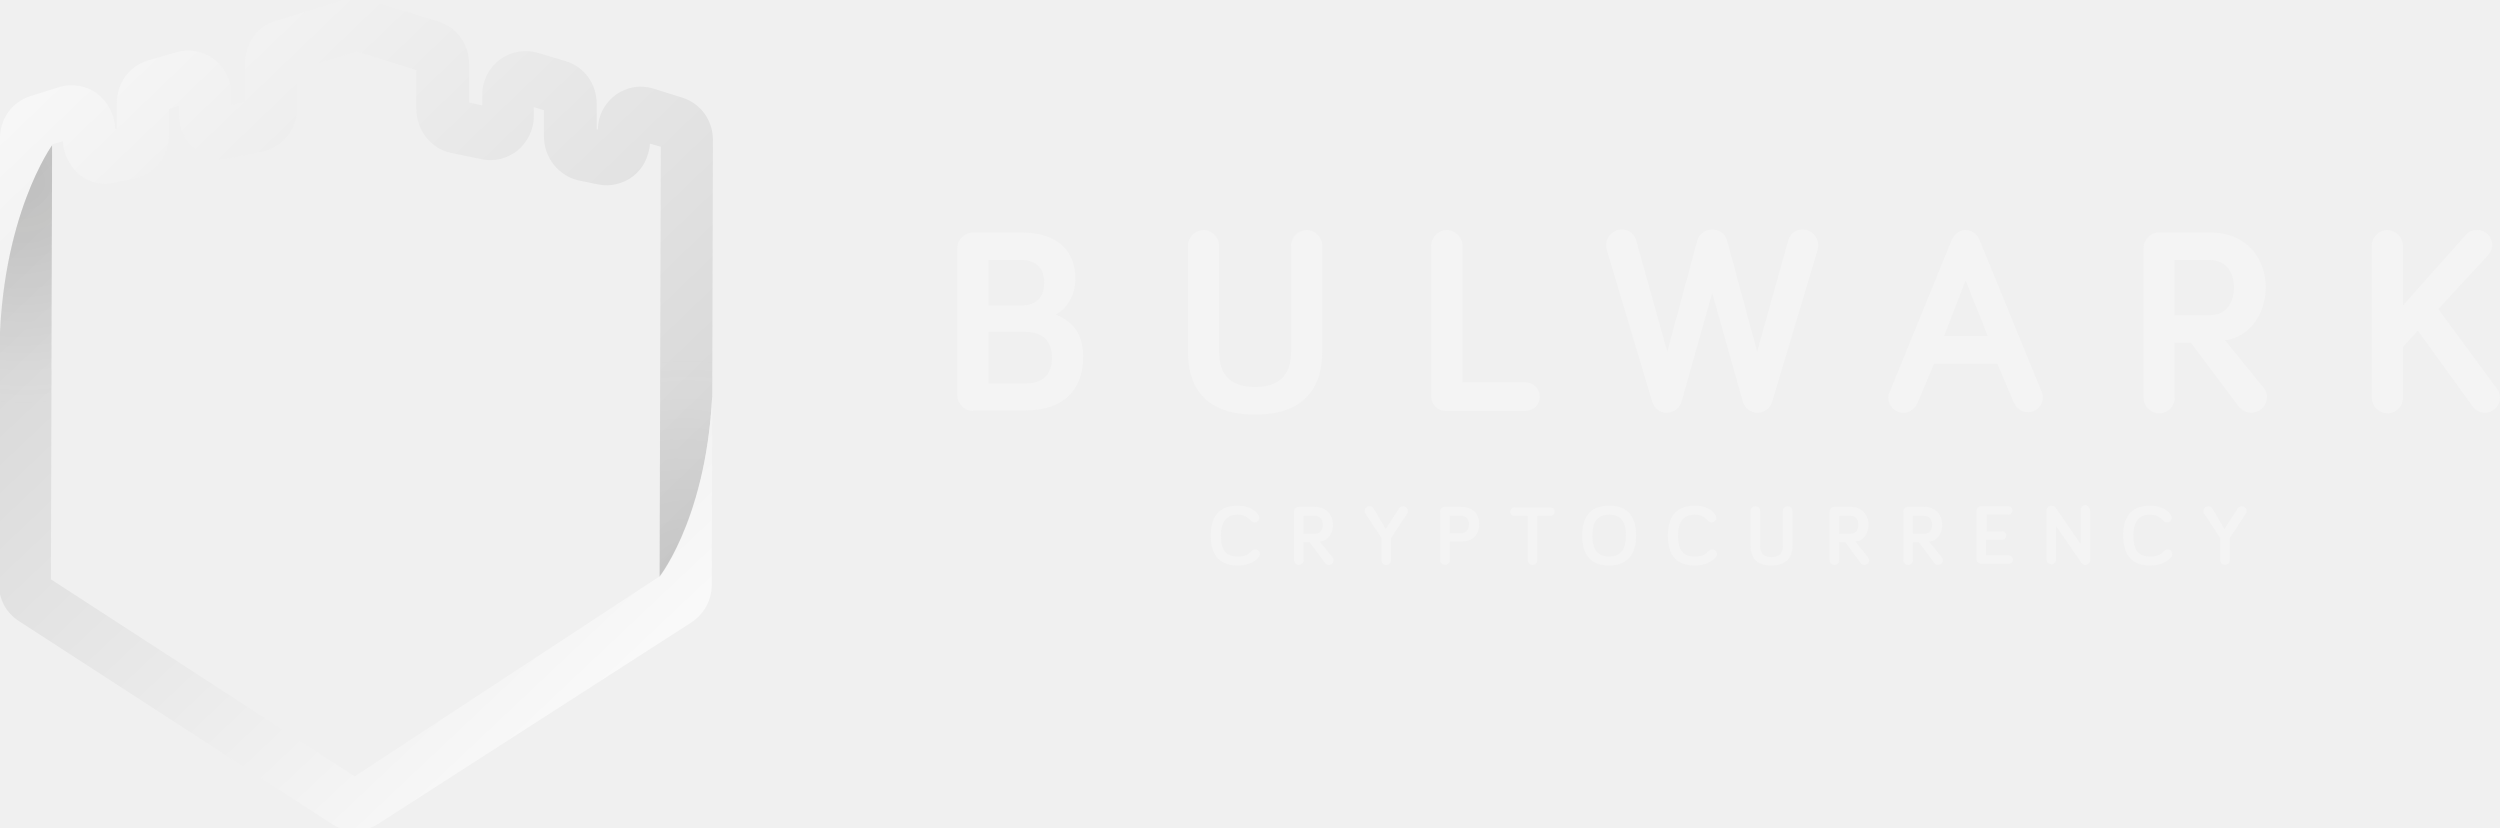
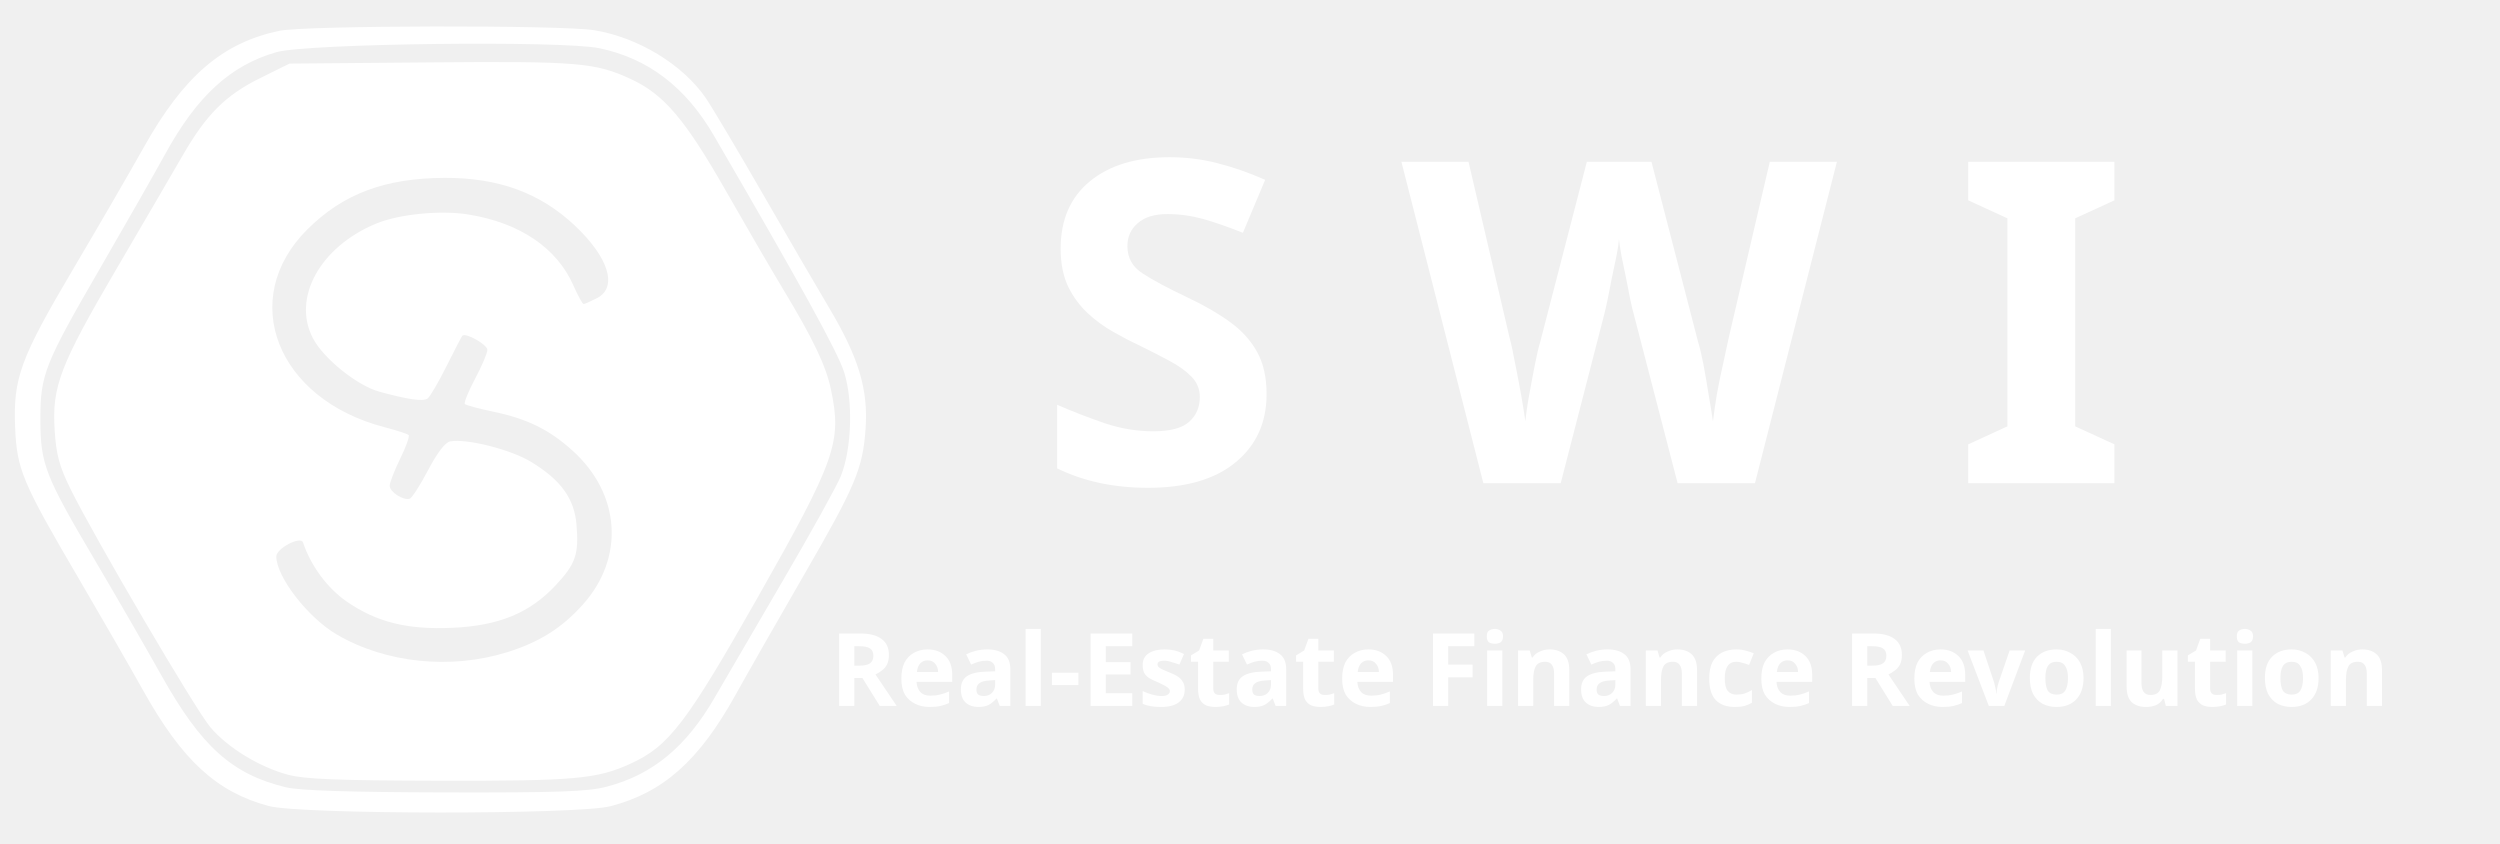
- <svg xmlns="http://www.w3.org/2000/svg" xmlns:xlink="http://www.w3.org/1999/xlink" viewBox="0 0 417.3 138.2" enable-background="new 0 0 417.3 138.2">
-   <style type="text/css">.st0{fill:#F4F4F4;} .st1{clip-path:url(#SVGID_2_);} .st2{fill:url(#SVGID_3_);} .st3{fill:url(#SVGID_4_);} .st4{filter:url(#Adobe_OpacityMaskFilter);} .st5{fill:url(#SVGID_6_);} .st6{opacity:0.19;mask:url(#SVGID_5_);fill:url(#SVGID_7_);} .st7{filter:url(#Adobe_OpacityMaskFilter_1_);} .st8{fill:url(#SVGID_9_);} .st9{opacity:0.19;mask:url(#SVGID_8_);fill:url(#SVGID_10_);}</style>
-   <g id="Layer_1_1_">
-     <path class="st0" d="M162.4 68.6c-1.4 0-2.6-1.2-2.6-2.6v-24.6c0-1.4 1.2-2.6 2.6-2.6h8c6.7 0 9.1 3.6 9.1 7.7 0 2.9-1.5 5.1-3.3 6 3.3 1.3 4.6 3.7 4.6 7.1 0 5.4-3.2 8.9-9.6 8.9h-8.8zm2.6-17.6h5.4c2.8 0 3.9-1.6 3.9-3.8 0-2.3-1.2-3.8-3.9-3.8h-5.4v7.6zm0 13h6.2c3.1 0 4.4-1.7 4.4-4.3 0-2.7-1.5-4.3-4.4-4.3h-6.2v8.6zm33.3-5.2v-17.8c0-1.4 1.2-2.6 2.6-2.6 1.4 0 2.6 1.2 2.6 2.6v17.8c0 2.7 1 5.8 6 5.8s6-3.1 6-5.8v-17.8c0-1.4 1.2-2.6 2.6-2.6 1.4 0 2.6 1.2 2.6 2.6v17.8c0 5-2.2 10.4-11.2 10.4s-11.2-5.3-11.2-10.4zm56.2 5c1.5 0 2.5 1.1 2.5 2.4 0 1.4-1 2.4-2.5 2.4h-13.1c-1.5 0-2.5-1.1-2.5-2.5v-25.1c0-1.4 1.2-2.6 2.6-2.6 1.4 0 2.6 1.2 2.6 2.6v22.8h10.4zm31.3-14.9l-5.1 18.1c-.3 1.1-1.3 1.9-2.5 1.9s-2.1-.8-2.4-1.8l-7.6-25.4c-.1-.3-.1-.5-.1-.8 0-1.4 1.2-2.6 2.6-2.6s2.2 1 2.4 1.8l5.2 18.6 5-18.5c.3-1.2 1.4-1.9 2.5-1.9s2.2.7 2.5 1.9l5 18.5 5.2-18.6c.2-.8 1-1.8 2.4-1.8s2.6 1.2 2.6 2.6c0 .3 0 .5-.1.8l-7.6 25.4c-.3 1-1.3 1.8-2.4 1.8-1.2 0-2.2-.8-2.5-1.9l-5.1-18.1zm37 11.9l-2.7 6.4c-.4.9-1.2 1.7-2.4 1.7-1.4 0-2.5-1.2-2.5-2.5 0-.3 0-.6.2-.9l10.4-25.5c.3-.6 1-1.6 2.3-1.6s2.1 1 2.3 1.6l10.4 25.4c.1.3.2.7.2.9 0 1.4-1.2 2.5-2.5 2.5-1.2 0-2-.8-2.4-1.7l-2.7-6.4h-10.6zm5.3-14l-3.6 9.3h7.3l-3.7-9.3zm34.9 10.4v9.2c0 1.4-1.1 2.6-2.6 2.6-1.4 0-2.6-1.2-2.6-2.6v-25c0-1.4 1.2-2.6 2.6-2.6h8.5c6 0 9.3 4.2 9.3 9.2 0 4.2-2.6 8.3-6.8 8.8l6.5 8c.4.5.5 1.1.5 1.5 0 1.4-1.2 2.6-2.6 2.6-.8 0-1.5-.4-2-.9l-8.1-10.8h-2.7zm0-13.8v9.2h6c2.7 0 3.9-2.3 3.9-4.6 0-2.4-1.2-4.6-4.1-4.6h-5.8zm38 7.7l10.6-11.9c.5-.6 1.2-.8 1.9-.8 1.4 0 2.5 1.1 2.5 2.5 0 .7-.3 1.2-.7 1.7l-8.3 9 9.8 13.3c.3.4.5.9.5 1.5 0 1.4-1.2 2.5-2.5 2.5-1.1 0-1.7-.6-2.1-1.1l-9.1-12.6-2.5 2.7v8.5c0 1.4-1.1 2.6-2.6 2.6-1.4 0-2.6-1.2-2.6-2.6v-25.4c0-1.4 1.2-2.6 2.6-2.6 1.4 0 2.6 1.2 2.6 2.6v10.1zm-238.6 17.5c-1.4 0-2.6-1.2-2.6-2.6v-24.6c0-1.4 1.2-2.6 2.6-2.6h8c6.7 0 9.1 3.6 9.1 7.7 0 2.9-1.5 5.1-3.3 6 3.3 1.3 4.6 3.7 4.6 7.1 0 5.4-3.2 8.9-9.6 8.9h-8.8zm2.6-17.6h5.4c2.8 0 3.9-1.6 3.9-3.8 0-2.3-1.2-3.8-3.9-3.8h-5.4v7.6zm0 13h6.2c3.1 0 4.4-1.7 4.4-4.3 0-2.7-1.5-4.3-4.4-4.3h-6.2v8.6zm33.3-5.2v-17.8c0-1.4 1.2-2.6 2.6-2.6 1.4 0 2.6 1.2 2.6 2.6v17.8c0 2.7 1 5.8 6 5.8s6-3.1 6-5.8v-17.8c0-1.4 1.2-2.6 2.6-2.6 1.4 0 2.6 1.2 2.6 2.6v17.8c0 5-2.2 10.4-11.2 10.4s-11.2-5.3-11.2-10.4zm56.2 5c1.5 0 2.5 1.1 2.5 2.4 0 1.4-1 2.4-2.5 2.4h-13.1c-1.5 0-2.5-1.1-2.5-2.5v-25.1c0-1.4 1.2-2.6 2.6-2.6 1.4 0 2.6 1.2 2.6 2.6v22.8h10.4zm31.3-14.9l-5.1 18.1c-.3 1.1-1.3 1.9-2.5 1.9s-2.1-.8-2.4-1.8l-7.6-25.4c-.1-.3-.1-.5-.1-.8 0-1.4 1.2-2.6 2.6-2.6 1.4 0 2.2 1 2.4 1.8l5.2 18.6 5-18.5c.3-1.2 1.4-1.9 2.5-1.9s2.2.7 2.5 1.9l5 18.5 5.2-18.6c.2-.8 1-1.8 2.4-1.8s2.6 1.2 2.6 2.6c0 .3 0 .5-.1.8l-7.6 25.4c-.3 1-1.3 1.8-2.4 1.8-1.2 0-2.2-.8-2.5-1.9l-5.1-18.1zm37 11.9l-2.7 6.4c-.4.9-1.2 1.7-2.4 1.7-1.4 0-2.5-1.2-2.5-2.5 0-.3 0-.6.2-.9l10.4-25.5c.3-.6 1-1.6 2.3-1.6s2.1 1 2.3 1.6l10.4 25.4c.1.3.2.7.2.9 0 1.4-1.1 2.5-2.5 2.5-1.2 0-2-.8-2.4-1.7l-2.7-6.4h-10.6zm5.3-14l-3.6 9.3h7.3l-3.7-9.3zm34.9 10.4v9.2c0 1.4-1.2 2.6-2.6 2.6-1.4 0-2.6-1.2-2.6-2.6v-25c0-1.4 1.2-2.6 2.6-2.6h8.5c6 0 9.3 4.2 9.3 9.2 0 4.2-2.6 8.3-6.8 8.8l6.5 8c.4.5.5 1.1.5 1.5 0 1.4-1.2 2.6-2.6 2.6-.8 0-1.5-.4-2-.9l-8.1-10.8h-2.7zm0-13.8v9.2h6c2.7 0 3.9-2.3 3.9-4.6 0-2.4-1.2-4.6-4.1-4.6h-5.8zm38 7.7l10.6-11.9c.5-.6 1.2-.8 1.9-.8 1.4 0 2.5 1.1 2.5 2.5 0 .7-.3 1.2-.7 1.7l-8.3 9 9.8 13.3c.3.4.5.9.5 1.5 0 1.4-1.2 2.5-2.5 2.5-1.1 0-1.7-.6-2.1-1.1l-9.1-12.6-2.5 2.7v8.5c0 1.4-1.2 2.6-2.6 2.6-1.4 0-2.6-1.2-2.6-2.6v-25.4c0-1.4 1.2-2.6 2.6-2.6 1.4 0 2.6 1.2 2.6 2.6v10.1zm-198.9 38.3c0-3.4 1.6-5 4.5-5 1.7 0 2.9.7 3.4 1.5.1.2.2.3.2.5 0 .4-.3.8-.8.8-.2 0-.4-.1-.6-.3-.6-.6-1.2-1-2.2-1-1.9 0-2.8 1.2-2.8 3.5 0 2.5.9 3.5 2.8 3.5 1.1 0 1.6-.2 2.3-.9.2-.2.4-.3.6-.3.4 0 .8.3.8.8 0 .2-.1.3-.1.4-.7.9-2 1.5-3.6 1.5-2.8 0-4.5-1.5-4.5-5zm15.5 1.1v3c0 .5-.4.8-.8.8s-.8-.4-.8-.8v-8.1c0-.5.4-.8.8-.8h2.7c1.9 0 3 1.4 3 3 0 1.4-.8 2.7-2.2 2.8l2.1 2.6c.1.2.2.3.2.5 0 .5-.4.8-.8.8-.2 0-.5-.1-.6-.3l-2.6-3.5h-1zm0-4.4v3h1.9c.9 0 1.3-.7 1.3-1.5s-.4-1.5-1.3-1.5h-1.9zm13.7 2.2l2.2-3.4c.1-.2.4-.4.7-.4.5 0 .8.4.8.8 0 .2 0 .3-.1.4l-2.7 4.1v3.7c0 .5-.4.8-.8.8-.5 0-.8-.4-.8-.8v-3.7l-2.7-4.1c-.1-.1-.1-.3-.1-.4 0-.5.4-.8.8-.8.3 0 .5.1.7.4l2 3.4zm10.7 2.2v3c0 .5-.4.8-.8.8-.5 0-.8-.4-.8-.8v-8.1c0-.5.4-.8.8-.8h2.7c1.7 0 3 .9 3 2.9s-1.3 2.9-3 2.9h-1.9zm0-4.4v2.9h1.8c.9 0 1.4-.5 1.4-1.5 0-.9-.5-1.4-1.4-1.4h-1.8zm14.6 0v7.4c0 .5-.4.8-.8.8s-.8-.4-.8-.8v-7.4h-2.2c-.4 0-.7-.3-.7-.7 0-.4.3-.7.7-.7h6c.4 0 .7.3.7.7 0 .4-.3.7-.7.7h-2.2zm7.5 3.3c0-3.4 1.6-5 4.5-5s4.5 1.6 4.5 5c0 3.3-1.6 5-4.5 5s-4.5-1.6-4.5-5zm1.7 0c0 2.4.9 3.5 2.8 3.5s2.8-1.2 2.8-3.5c0-2.4-.9-3.5-2.8-3.5s-2.8 1.2-2.8 3.5zm12.6 0c0-3.4 1.6-5 4.5-5 1.7 0 2.9.7 3.4 1.5.1.2.2.3.2.5 0 .4-.3.8-.8.8-.2 0-.4-.1-.6-.3-.6-.6-1.2-1-2.2-1-1.9 0-2.8 1.2-2.8 3.5 0 2.5.9 3.5 2.8 3.5 1.1 0 1.6-.2 2.3-.9.2-.2.4-.3.6-.3.4 0 .8.3.8.8 0 .2-.1.3-.1.4-.7.9-2 1.5-3.6 1.5-2.9 0-4.5-1.5-4.5-5zm13.8 1.7v-5.8c0-.5.4-.8.8-.8.5 0 .8.4.8.8v5.8c0 .9.3 1.9 1.9 1.9 1.6 0 1.9-1 1.9-1.9v-5.8c0-.5.4-.8.8-.8.5 0 .8.4.8.8v5.8c0 1.6-.7 3.3-3.6 3.3-2.7 0-3.4-1.7-3.4-3.3zm14.8-.6v3c0 .5-.4.8-.8.8-.5 0-.8-.4-.8-.8v-8.1c0-.5.4-.8.8-.8h2.7c1.9 0 3 1.4 3 3 0 1.4-.8 2.7-2.2 2.8l2.1 2.6c.1.2.2.3.2.5 0 .5-.4.8-.8.8-.2 0-.5-.1-.6-.3l-2.6-3.5h-1zm0-4.4v3h1.9c.9 0 1.3-.7 1.3-1.5s-.4-1.5-1.3-1.5h-1.9zm12.3 4.4v3c0 .5-.4.8-.8.8-.5 0-.8-.4-.8-.8v-8.1c0-.5.4-.8.8-.8h2.7c1.9 0 3 1.4 3 3 0 1.4-.8 2.7-2.2 2.8l2.1 2.6c.1.2.2.3.2.5 0 .5-.4.8-.8.8-.2 0-.5-.1-.6-.3l-2.6-3.5h-1zm0-4.4v3h1.9c.9 0 1.3-.7 1.3-1.5s-.4-1.5-1.3-1.5h-1.9zm12.2 2.6h2.7c.4 0 .7.3.7.7s-.3.7-.7.7h-2.7v2.6h3.8c.4 0 .7.3.7.7 0 .4-.3.7-.7.7h-4.6c-.5 0-.8-.4-.8-.8v-8c0-.5.4-.8.8-.8h4.5c.4 0 .7.3.7.7 0 .4-.3.7-.7.7h-3.6v2.8zm17.4-3.4v8.2c0 .4-.4.8-.8.8-.3 0-.5-.1-.7-.4l-4.2-6.1v5.6c0 .4-.4.8-.8.8s-.8-.4-.8-.8v-8.2c0-.4.4-.8.8-.8.3 0 .5.1.7.3l4.2 6.1v-5.7c0-.4.4-.8.8-.8s.8.6.8 1zm5.5 4.1c0-3.4 1.6-5 4.5-5 1.7 0 2.9.7 3.4 1.5.1.2.2.3.2.5 0 .4-.3.8-.8.8-.2 0-.4-.1-.6-.3-.6-.6-1.2-1-2.2-1-1.9 0-2.8 1.2-2.8 3.5 0 2.5.9 3.5 2.8 3.5 1.1 0 1.6-.2 2.3-.9.2-.2.4-.3.6-.3.4 0 .8.3.8.8 0 .2-.1.3-.1.4-.7.9-2 1.5-3.6 1.5-2.8 0-4.5-1.5-4.5-5zm16.9-1.1l2.2-3.4c.1-.2.4-.4.7-.4.5 0 .8.4.8.8 0 .2 0 .3-.1.4l-2.7 4.1v3.7c0 .5-.4.8-.8.8-.5 0-.8-.4-.8-.8v-3.7l-2.7-4.1c-.1-.1-.1-.3-.1-.4 0-.5.4-.8.8-.8.3 0 .5.1.7.4l2 3.4z" />
-     <defs>
-       <path id="SVGID_1_" d="M113.9 16.3l-4.8-1.5c-2.2-.7-4.4-.3-6.3 1-1.8 1.3-3 3.5-3 5.8h-.2v-4.3c0-3.3-2.1-6.2-5.2-7.1l-4.7-1.4c-2.1-.6-4.4-.2-6.2 1.1-1.9 1.4-3 3.6-3 5.9v1.8l-2.2-.5v-6.4c0-3.3-2-6.1-5.1-7.1l-11.6-3.6c-1.4-.4-2.8-.4-4.2 0l-11.5 3.5c-3.1.9-5.1 3.8-5.1 7.1v6.4l-2.2.5v-1.8c0-2.3-1.1-4.5-3-5.9-1.8-1.3-4.1-1.7-6.2-1.1l-4.8 1.4c-3.1.9-5.2 3.8-5.2 7.1v4.3h-.2c0-2.3-1.2-4.5-3-5.9-1.8-1.3-4.1-1.7-6.3-1.1l-4.8 1.5c-3.1 1-5.2 3.8-5.2 7.1l-.1 36.2-.1 38.1c0 2.6 1.2 4.9 3.4 6.3l52.3 33.9c1.2.8 2.5 1.1 3.8 1.1 1.3 0 2.7-.4 3.8-1.1l52.4-33.7c2.1-1.4 3.4-3.7 3.4-6.2l.1-35.8.1-38.5c0-3.3-2-6.1-5.1-7.1zm-54.7 113.3l-50.7-32.9.2-72.6 1.7-.5c.1 2.1 1.1 4.1 2.7 5.5 1.7 1.4 3.8 1.9 5.9 1.4l3.4-.7c3.3-.7 5.8-3.7 5.8-7.2v-4.4l1.6-.5v1.6c0 2.3 1 4.3 2.8 5.7 1.7 1.3 3.8 1.9 5.9 1.4l5.3-1.1c3.3-.7 5.8-3.7 5.8-7.2v-6.5l9.9-3 9.9 3.1v6.5c0 3.5 2.4 6.6 5.7 7.3l5.3 1.1c2.1.4 4.2-.1 5.9-1.4 1.7-1.4 2.8-3.5 2.8-5.7v-1.6l1.6.5v4.4c0 3.5 2.4 6.5 5.7 7.3l3.4.7c2.1.4 4.2-.1 5.9-1.4 1.7-1.3 2.6-3.3 2.8-5.4l1.7.5-.2 71.7-50.8 33.4z" />
-     </defs>
+ <svg xmlns="http://www.w3.org/2000/svg" xmlns:xlink="http://www.w3.org/1999/xlink" width="418" height="141" viewBox="0 0 110.596 37.306" version="1.1" id="svg829">
+   <defs id="defs823">
    <clipPath id="SVGID_2_">
-       <use xlink:href="#SVGID_1_" overflow="visible" />
+       <use height="100%" width="100%" y="0" x="0" style="overflow:visible" xlink:href="#SVGID_1_" overflow="visible" id="use9" />
    </clipPath>
-     <g class="st1">
-       <linearGradient id="SVGID_3_" gradientUnits="userSpaceOnUse" x1="18.421" y1="-46.108" x2="119.299" y2="58.597" gradientTransform="matrix(1 .002 -.002 1 -1.904 41.212)">
-         <stop offset="0" stop-color="#F9F9F9" />
-         <stop offset="1" stop-color="#D3D3D3" />
-       </linearGradient>
-       <path class="st2" d="M113.9 16.3l-4.8-1.5c-2.2-.7-4.4-.3-6.3 1-1.8 1.3-3 3.5-3 5.8h-.2v-4.3c0-3.3-2.1-6.2-5.2-7.1l-4.7-1.4c-2.1-.6-4.4-.2-6.2 1.1-1.9 1.4-3 3.6-3 5.9v1.8l-2.2-.5v-6.4c0-3.3-2-6.1-5.1-7.1l-11.6-3.6c-1.4-.4-2.8-.4-4.2 0l-11.4 3.5c-3.1.9-5.1 3.8-5.1 7.1v6.4l-2.2.5v-1.8c0-2.3-1.1-4.5-3-5.9-1.8-1.3-4.1-1.7-6.2-1.1l-4.8 1.4c-3.1.9-5.2 3.8-5.2 7.1v4.3h-.2c0-2.3-1.2-4.5-3-5.9-1.8-1.3-4.1-1.7-6.3-1.1l-4.8 1.5c-3.2 1-5.2 3.8-5.2 7.1l-.1 36.2c.1-23.2 8.9-35.2 8.9-35.2l1.7-.5c.1 2.1 1.1 4.1 2.7 5.5 1.7 1.4 3.8 1.9 5.9 1.4l3.4-.7c3.3-.7 5.8-3.7 5.8-7.2v-4.4l1.6-.5v1.6c0 2.3 1 4.3 2.8 5.7 1.7 1.3 3.8 1.9 5.9 1.4l5.3-1.1c3.3-.7 5.8-3.7 5.8-7.2v-6.5l9.9-3 9.9 3.1v6.5c0 3.5 2.4 6.6 5.7 7.3l5.3 1.1c2.1.4 4.2-.1 5.9-1.4 1.7-1.4 2.8-3.5 2.8-5.7v-1.6l1.6.5v4.4c0 3.5 2.4 6.5 5.7 7.3l3.4.7c2.1.4 4.2-.1 5.9-1.4 1.7-1.3 2.6-3.3 2.8-5.4l1.7.5-.2 72.6s8.8-11.8 8.9-35.1l.1-38.5c0-3.4-2.1-6.2-5.2-7.2zm-5.3 5.6z" />
-       <linearGradient id="SVGID_4_" gradientUnits="userSpaceOnUse" x1="98.088" y1="78.517" x2="9.467" y2="-15.014" gradientTransform="matrix(1 .002 -.002 1 -1.904 41.212)">
-         <stop offset="0" stop-color="#F9F9F9" />
-         <stop offset="1" stop-color="#D3D3D3" />
-       </linearGradient>
-       <path class="st3" d="M59.2 129.6l-50.6-32.9.2-72.6s-8.8 12-8.9 35.2l-.1 38.1c0 2.6 1.2 4.9 3.4 6.3l52.3 33.9c1.2.8 2.5 1.1 3.8 1.1 1.3 0 2.7-.4 3.8-1.1l52.4-33.7c2.1-1.4 3.4-3.7 3.4-6.2l.1-35.8c-.1 23.2-8.9 34.3-8.9 34.3l-50.9 33.4z" />
-       <defs>
-         <filter id="Adobe_OpacityMaskFilter" filterUnits="userSpaceOnUse" x="-33.5" y="-7" width="74.9" height="74.9">
-           <feColorMatrix values="1 0 0 0 0 0 1 0 0 0 0 0 1 0 0 0 0 0 1 0" />
-         </filter>
-       </defs>
-       <mask maskUnits="userSpaceOnUse" x="-33.5" y="-7" width="74.9" height="74.9" id="SVGID_5_">
-         <g class="st4">
-           <linearGradient id="SVGID_6_" gradientUnits="userSpaceOnUse" x1="-18.254" y1="-39.801" x2="148.886" y2="127.339" gradientTransform="matrix(1 .002 -.002 1 -1.904 41.212)">
-             <stop offset="0" stop-color="#00C6FF" />
-             <stop offset="1" stop-color="#0072FF" />
-           </linearGradient>
-           <path class="st5" d="M59.2 129.6l-50.6-32.9.2-72.6s-8.8 12-8.9 35.2l-.1 38.1c0 2.6 1.2 4.9 3.4 6.3l52.3 33.9c1.2.8 2.5 1.1 3.8 1.1 1.3 0 2.7-.4 3.8-1.1l52.4-33.7c2.1-1.4 3.4-3.7 3.4-6.2l.1-35.8c-.1 23.2-8.9 34.3-8.9 34.3l-50.9 33.4z" />
-         </g>
-       </mask>
-       <radialGradient id="SVGID_7_" cx="5.816" cy="-10.789" r="37.438" gradientTransform="matrix(1 .002 -.002 1 -1.904 41.212)" gradientUnits="userSpaceOnUse">
-         <stop offset="0" stop-color="#1D1D1B" />
-         <stop offset=".381" stop-color="#1F1F1D" stop-opacity=".619" />
-         <stop offset=".518" stop-color="#262624" stop-opacity=".482" />
-         <stop offset=".616" stop-color="#31312F" stop-opacity=".384" />
-         <stop offset=".696" stop-color="#424240" stop-opacity=".304" />
-         <stop offset=".763" stop-color="#585856" stop-opacity=".237" />
-         <stop offset=".823" stop-color="#737372" stop-opacity=".177" />
-         <stop offset=".878" stop-color="#939392" stop-opacity=".122" />
-         <stop offset=".928" stop-color="#B8B8B8" stop-opacity=".072" />
-         <stop offset=".972" stop-color="#E1E1E1" stop-opacity=".028" />
-         <stop offset="1" stop-color="#fff" stop-opacity="0" />
-       </radialGradient>
-       <circle class="st6" cx="3.9" cy="30.4" r="37.4" />
-       <defs>
-         <filter id="Adobe_OpacityMaskFilter_1_" filterUnits="userSpaceOnUse" x="77.4" y="59.5" width="74.9" height="74.9">
-           <feColorMatrix values="1 0 0 0 0 0 1 0 0 0 0 0 1 0 0 0 0 0 1 0" />
-         </filter>
-       </defs>
-       <mask maskUnits="userSpaceOnUse" x="77.4" y="59.5" width="74.9" height="74.9" id="SVGID_8_">
-         <g class="st7">
-           <linearGradient id="SVGID_9_" gradientUnits="userSpaceOnUse" x1="2.521" y1="-60.418" x2="168.979" y2="106.04" gradientTransform="matrix(1 .002 -.002 1 -1.904 41.212)">
-             <stop offset="0" stop-color="#00C6FF" />
-             <stop offset="1" stop-color="#0072FF" />
-           </linearGradient>
-           <path class="st8" d="M113.9 16.3l-4.8-1.5c-2.2-.7-4.4-.3-6.3 1-1.8 1.3-3 3.5-3 5.8h-.2v-4.3c0-3.3-2.1-6.2-5.2-7.1l-4.7-1.4c-2.1-.6-4.4-.2-6.2 1.1-1.9 1.4-3 3.6-3 5.9v1.8l-2.2-.5v-6.4c0-3.3-2-6.1-5.1-7.1l-11.6-3.6c-1.4-.4-2.8-.4-4.2 0l-11.4 3.5c-3.1.9-5.1 3.8-5.1 7.1v6.4l-2.2.5v-1.8c0-2.3-1.1-4.5-3-5.9-1.8-1.3-4.1-1.7-6.2-1.1l-4.8 1.4c-3.1.9-5.2 3.8-5.2 7.1v4.3h-.2c0-2.3-1.2-4.5-3-5.9-1.8-1.3-4.1-1.7-6.3-1.1l-4.8 1.5c-3.2 1-5.2 3.8-5.2 7.1l-.1 36.2c.1-23.2 8.9-35.2 8.9-35.2l1.7-.5c.1 2.1 1.1 4.1 2.7 5.5 1.7 1.4 3.8 1.9 5.9 1.4l3.4-.7c3.3-.7 5.8-3.7 5.8-7.2v-4.4l1.6-.5v1.6c0 2.3 1 4.3 2.8 5.7 1.7 1.3 3.8 1.9 5.9 1.4l5.3-1.1c3.3-.7 5.8-3.7 5.8-7.2v-6.5l9.9-3 9.9 3.1v6.5c0 3.5 2.4 6.6 5.7 7.3l5.3 1.1c2.1.4 4.2-.1 5.9-1.4 1.7-1.4 2.8-3.5 2.8-5.7v-1.6l1.6.5v4.4c0 3.5 2.4 6.5 5.7 7.3l3.4.7c2.1.4 4.2-.1 5.9-1.4 1.7-1.3 2.6-3.3 2.8-5.4l1.7.5-.2 71.8s8.8-11.1 8.9-34.3l.1-38.5c0-3.4-2.1-6.2-5.2-7.2zm-5.3 5.6z" />
-         </g>
-       </mask>
-       <radialGradient id="SVGID_10_" cx="116.842" cy="55.446" r="37.438" gradientTransform="matrix(1 .002 -.002 1 -1.904 41.212)" gradientUnits="userSpaceOnUse">
-         <stop offset="0" stop-color="#1D1D1B" />
-         <stop offset=".381" stop-color="#1F1F1D" stop-opacity=".619" />
-         <stop offset=".518" stop-color="#262624" stop-opacity=".482" />
-         <stop offset=".616" stop-color="#31312F" stop-opacity=".384" />
-         <stop offset=".696" stop-color="#424240" stop-opacity=".304" />
-         <stop offset=".763" stop-color="#585856" stop-opacity=".237" />
-         <stop offset=".823" stop-color="#737372" stop-opacity=".177" />
-         <stop offset=".878" stop-color="#939392" stop-opacity=".122" />
-         <stop offset=".928" stop-color="#B8B8B8" stop-opacity=".072" />
-         <stop offset=".972" stop-color="#E1E1E1" stop-opacity=".028" />
-         <stop offset="1" stop-color="#fff" stop-opacity="0" />
-       </radialGradient>
-       <circle class="st9" cx="114.8" cy="96.9" r="37.4" />
-     </g>
+     <linearGradient id="SVGID_3_" gradientUnits="userSpaceOnUse" x1="18.421" y1="-46.108" x2="119.299" y2="58.597" gradientTransform="matrix(1,0.002,-0.002,1,-1.904,41.212)">
+       <stop offset="0" stop-color="#F9F9F9" id="stop12" />
+       <stop offset="1" stop-color="#D3D3D3" id="stop14" />
+     </linearGradient>
+     <linearGradient id="SVGID_4_" gradientUnits="userSpaceOnUse" x1="98.088" y1="78.517" x2="9.467" y2="-15.014" gradientTransform="matrix(1,0.002,-0.002,1,-1.904,41.212)">
+       <stop offset="0" stop-color="#F9F9F9" id="stop19" />
+       <stop offset="1" stop-color="#D3D3D3" id="stop21" />
+     </linearGradient>
+     <radialGradient id="SVGID_7_" cx="5.816" cy="-10.789" r="37.438" gradientTransform="matrix(1,0.002,-0.002,1,-1.904,41.212)" gradientUnits="userSpaceOnUse">
+       <stop offset="0" stop-color="#1D1D1B" id="stop41" />
+       <stop offset=".381" stop-color="#1F1F1D" stop-opacity=".619" id="stop43" />
+       <stop offset=".518" stop-color="#262624" stop-opacity=".482" id="stop45" />
+       <stop offset=".616" stop-color="#31312F" stop-opacity=".384" id="stop47" />
+       <stop offset=".696" stop-color="#424240" stop-opacity=".304" id="stop49" />
+       <stop offset=".763" stop-color="#585856" stop-opacity=".237" id="stop51" />
+       <stop offset=".823" stop-color="#737372" stop-opacity=".177" id="stop53" />
+       <stop offset=".878" stop-color="#939392" stop-opacity=".122" id="stop55" />
+       <stop offset=".928" stop-color="#B8B8B8" stop-opacity=".072" id="stop57" />
+       <stop offset=".972" stop-color="#E1E1E1" stop-opacity=".028" id="stop59" />
+       <stop offset="1" stop-color="#fff" stop-opacity="0" id="stop61" />
+     </radialGradient>
+     <mask maskUnits="userSpaceOnUse" x="-33.5" y="-7" width="74.9" height="74.9" id="SVGID_5_">
+       <g class="st4" id="g38">
+         <linearGradient id="SVGID_6_" gradientUnits="userSpaceOnUse" x1="-18.254" y1="-39.801" x2="148.886" y2="127.339" gradientTransform="matrix(1,0.002,-0.002,1,-1.904,41.212)">
+           <stop offset="0" stop-color="#00C6FF" id="stop31" />
+           <stop offset="1" stop-color="#0072FF" id="stop33" />
+         </linearGradient>
+         <path class="st5" d="M 59.2,129.6 8.6,96.7 8.8,24.1 c 0,0 -8.8,12 -8.9,35.2 l -0.1,38.1 c 0,2.6 1.2,4.9 3.4,6.3 l 52.3,33.9 c 1.2,0.8 2.5,1.1 3.8,1.1 1.3,0 2.7,-0.4 3.8,-1.1 l 52.4,-33.7 c 2.1,-1.4 3.4,-3.7 3.4,-6.2 L 119,61.9 c -0.1,23.2 -8.9,34.3 -8.9,34.3 z" id="path36" />
+       </g>
+     </mask>
+     <filter id="Adobe_OpacityMaskFilter" filterUnits="userSpaceOnUse" x="-33.5" y="-7" width="74.9" height="74.9">
+       <feColorMatrix values="1 0 0 0 0 0 1 0 0 0 0 0 1 0 0 0 0 0 1 0" id="feColorMatrix26" />
+     </filter>
+     <linearGradient id="linearGradient968" gradientUnits="userSpaceOnUse" x1="-18.254" y1="-39.801" x2="148.886" y2="127.339" gradientTransform="matrix(1,0.002,-0.002,1,-1.904,41.212)">
+       <stop offset="0" stop-color="#00C6FF" id="stop964" />
+       <stop offset="1" stop-color="#0072FF" id="stop966" />
+     </linearGradient>
+     <radialGradient id="SVGID_10_" cx="116.842" cy="55.446" r="37.438" gradientTransform="matrix(1,0.002,-0.002,1,-1.904,41.212)" gradientUnits="userSpaceOnUse">
+       <stop offset="0" stop-color="#1D1D1B" id="stop81" />
+       <stop offset=".381" stop-color="#1F1F1D" stop-opacity=".619" id="stop83" />
+       <stop offset=".518" stop-color="#262624" stop-opacity=".482" id="stop85" />
+       <stop offset=".616" stop-color="#31312F" stop-opacity=".384" id="stop87" />
+       <stop offset=".696" stop-color="#424240" stop-opacity=".304" id="stop89" />
+       <stop offset=".763" stop-color="#585856" stop-opacity=".237" id="stop91" />
+       <stop offset=".823" stop-color="#737372" stop-opacity=".177" id="stop93" />
+       <stop offset=".878" stop-color="#939392" stop-opacity=".122" id="stop95" />
+       <stop offset=".928" stop-color="#B8B8B8" stop-opacity=".072" id="stop97" />
+       <stop offset=".972" stop-color="#E1E1E1" stop-opacity=".028" id="stop99" />
+       <stop offset="1" stop-color="#fff" stop-opacity="0" id="stop101" />
+     </radialGradient>
+     <mask maskUnits="userSpaceOnUse" x="77.4" y="59.5" width="74.9" height="74.9" id="SVGID_8_">
+       <g class="st7" id="g78">
+         <linearGradient id="SVGID_9_" gradientUnits="userSpaceOnUse" x1="2.521" y1="-60.418" x2="168.979" y2="106.04" gradientTransform="matrix(1,0.002,-0.002,1,-1.904,41.212)">
+           <stop offset="0" stop-color="#00C6FF" id="stop71" />
+           <stop offset="1" stop-color="#0072FF" id="stop73" />
+         </linearGradient>
+         <path class="st8" d="m 113.9,16.3 -4.8,-1.5 c -2.2,-0.7 -4.4,-0.3 -6.3,1 -1.8,1.3 -3,3.5 -3,5.8 h -0.2 v -4.3 c 0,-3.3 -2.1,-6.2 -5.2,-7.1 L 89.7,8.8 c -2.1,-0.6 -4.4,-0.2 -6.2,1.1 -1.9,1.4 -3,3.6 -3,5.9 v 1.8 l -2.2,-0.5 v -6.4 c 0,-3.3 -2,-6.1 -5.1,-7.1 L 61.6,0 C 60.2,-0.4 58.8,-0.4 57.4,0 L 46,3.5 c -3.1,0.9 -5.1,3.8 -5.1,7.1 V 17 l -2.2,0.5 v -1.8 c 0,-2.3 -1.1,-4.5 -3,-5.9 C 33.9,8.5 31.6,8.1 29.5,8.7 l -4.8,1.4 c -3.1,0.9 -5.2,3.8 -5.2,7.1 v 4.3 h -0.2 c 0,-2.3 -1.2,-4.5 -3,-5.9 C 14.5,14.3 12.2,13.9 10,14.5 L 5.2,16 C 2,17 0,19.8 0,23.1 L -0.1,59.3 C 0,36.1 8.8,24.1 8.8,24.1 l 1.7,-0.5 c 0.1,2.1 1.1,4.1 2.7,5.5 1.7,1.4 3.8,1.9 5.9,1.4 l 3.4,-0.7 c 3.3,-0.7 5.8,-3.7 5.8,-7.2 v -4.4 l 1.6,-0.5 v 1.6 c 0,2.3 1,4.3 2.8,5.7 1.7,1.3 3.8,1.9 5.9,1.4 l 5.3,-1.1 c 3.3,-0.7 5.8,-3.7 5.8,-7.2 v -6.5 l 9.9,-3 9.9,3.1 v 6.5 c 0,3.5 2.4,6.6 5.7,7.3 l 5.3,1.1 c 2.1,0.4 4.2,-0.1 5.9,-1.4 1.7,-1.4 2.8,-3.5 2.8,-5.7 v -1.6 l 1.6,0.5 v 4.4 c 0,3.5 2.4,6.5 5.7,7.3 l 3.4,0.7 c 2.1,0.4 4.2,-0.1 5.9,-1.4 1.7,-1.3 2.6,-3.3 2.8,-5.4 l 1.7,0.5 -0.2,71.8 c 0,0 8.8,-11.1 8.9,-34.3 l 0.1,-38.5 c 0,-3.4 -2.1,-6.2 -5.2,-7.2 z m -5.3,5.6 z" id="path76" />
+       </g>
+     </mask>
+     <filter id="Adobe_OpacityMaskFilter_1_" filterUnits="userSpaceOnUse" x="77.4" y="59.5" width="74.9" height="74.9">
+       <feColorMatrix values="1 0 0 0 0 0 1 0 0 0 0 0 1 0 0 0 0 0 1 0" id="feColorMatrix66" />
+     </filter>
+     <linearGradient id="linearGradient994" gradientUnits="userSpaceOnUse" x1="2.521" y1="-60.418" x2="168.979" y2="106.04" gradientTransform="matrix(1,0.002,-0.002,1,-1.904,41.212)">
+       <stop offset="0" stop-color="#00C6FF" id="stop990" />
+       <stop offset="1" stop-color="#0072FF" id="stop992" />
+     </linearGradient>
+     <path id="SVGID_1_" d="m 113.9,16.3 -4.8,-1.5 c -2.2,-0.7 -4.4,-0.3 -6.3,1 -1.8,1.3 -3,3.5 -3,5.8 h -0.2 v -4.3 c 0,-3.3 -2.1,-6.2 -5.2,-7.1 L 89.7,8.8 c -2.1,-0.6 -4.4,-0.2 -6.2,1.1 -1.9,1.4 -3,3.6 -3,5.9 v 1.8 l -2.2,-0.5 v -6.4 c 0,-3.3 -2,-6.1 -5.1,-7.1 L 61.6,0 C 60.2,-0.4 58.8,-0.4 57.4,0 L 45.9,3.5 c -3.1,0.9 -5.1,3.8 -5.1,7.1 V 17 l -2.2,0.5 v -1.8 c 0,-2.3 -1.1,-4.5 -3,-5.9 C 33.8,8.5 31.5,8.1 29.4,8.7 l -4.8,1.4 c -3.1,0.9 -5.2,3.8 -5.2,7.1 v 4.3 H 19.2 C 19.2,19.2 18,17 16.2,15.6 14.4,14.3 12.1,13.9 9.9,14.5 L 5.1,16 c -3.1,1 -5.2,3.8 -5.2,7.1 l -0.1,36.2 -0.1,38.1 c 0,2.6 1.2,4.9 3.4,6.3 l 52.3,33.9 c 1.2,0.8 2.5,1.1 3.8,1.1 1.3,0 2.7,-0.4 3.8,-1.1 l 52.4,-33.7 c 2.1,-1.4 3.4,-3.7 3.4,-6.2 l 0.1,-35.8 0.1,-38.5 c 0,-3.3 -2,-6.1 -5.1,-7.1 z M 59.2,129.6 8.5,96.7 8.7,24.1 10.4,23.6 c 0.1,2.1 1.1,4.1 2.7,5.5 1.7,1.4 3.8,1.9 5.9,1.4 l 3.4,-0.7 c 3.3,-0.7 5.8,-3.7 5.8,-7.2 v -4.4 l 1.6,-0.5 v 1.6 c 0,2.3 1,4.3 2.8,5.7 1.7,1.3 3.8,1.9 5.9,1.4 l 5.3,-1.1 c 3.3,-0.7 5.8,-3.7 5.8,-7.2 v -6.5 l 9.9,-3 9.9,3.1 v 6.5 c 0,3.5 2.4,6.6 5.7,7.3 l 5.3,1.1 c 2.1,0.4 4.2,-0.1 5.9,-1.4 1.7,-1.4 2.8,-3.5 2.8,-5.7 v -1.6 l 1.6,0.5 v 4.4 c 0,3.5 2.4,6.5 5.7,7.3 l 3.4,0.7 c 2.1,0.4 4.2,-0.1 5.9,-1.4 1.7,-1.3 2.6,-3.3 2.8,-5.4 l 1.7,0.5 -0.2,71.7 z" />
+     <filter id="filter1019" filterUnits="userSpaceOnUse" x="-33.5" y="-7" width="74.9" height="74.9">
+       <feColorMatrix values="1 0 0 0 0 0 1 0 0 0 0 0 1 0 0 0 0 0 1 0" id="feColorMatrix1017" />
+     </filter>
+     <filter id="filter1061" filterUnits="userSpaceOnUse" x="77.4" y="59.5" width="74.9" height="74.9">
+       <feColorMatrix values="1 0 0 0 0 0 1 0 0 0 0 0 1 0 0 0 0 0 1 0" id="feColorMatrix1059" />
+     </filter>
+   </defs>
+   <g id="layer1" transform="translate(0,-259.6937)">
+     <path style="fill:#ffffff;stroke-width:0.173" d="m 11.894,295.353 c -2.312,-0.622 -3.83,-2.017 -5.561,-5.113 -0.604,-1.08 -1.874,-3.287 -2.822,-4.904 -2.533,-4.32 -2.765,-4.871 -2.842,-6.745 -0.089,-2.176 0.231,-3.044 2.589,-7.03 1.089,-1.841 2.481,-4.242 3.094,-5.336 1.771,-3.163 3.485,-4.638 6.008,-5.169 1.14,-0.24 12.492,-0.261 13.926,-0.026 1.947,0.319 3.919,1.518 4.936,3 0.273,0.398 1.393,2.281 2.489,4.183 1.096,1.902 2.432,4.198 2.97,5.102 1.304,2.191 1.732,3.607 1.611,5.339 -0.124,1.776 -0.44,2.525 -2.759,6.533 -1.093,1.889 -2.441,4.251 -2.996,5.25 -1.617,2.912 -3.192,4.314 -5.534,4.923 -1.444,0.376 -13.704,0.369 -15.109,-0.009 z m 14.949,-0.859 c 2.021,-0.526 3.52,-1.764 4.776,-3.946 0.391,-0.679 1.736,-2.985 2.989,-5.125 1.253,-2.14 2.418,-4.242 2.59,-4.67 0.483,-1.203 0.549,-3.322 0.144,-4.598 -0.281,-0.885 -1.945,-3.906 -5.769,-10.477 -1.243,-2.136 -2.903,-3.401 -5.057,-3.851 -1.665,-0.348 -12.948,-0.211 -14.288,0.174 -2.029,0.583 -3.507,1.936 -4.917,4.502 -0.465,0.847 -1.74,3.085 -2.834,4.973 -2.522,4.356 -2.69,4.777 -2.69,6.77 0,1.973 0.193,2.471 2.421,6.246 0.948,1.606 2.263,3.884 2.922,5.063 1.772,3.166 3.128,4.387 5.516,4.967 0.598,0.145 2.806,0.216 7.019,0.227 5.033,0.012 6.334,-0.034 7.178,-0.254 z m -14.103,-0.528 c -1.268,-0.339 -2.671,-1.198 -3.438,-2.106 -0.659,-0.78 -5.136,-8.408 -6.184,-10.537 -0.494,-1.004 -0.63,-1.509 -0.7,-2.594 -0.124,-1.939 0.235,-2.872 2.753,-7.171 1.189,-2.029 2.495,-4.268 2.903,-4.976 1.052,-1.826 1.899,-2.673 3.427,-3.429 l 1.306,-0.646 6.203,-0.053 c 6.574,-0.057 7.32,0.007 8.906,0.741 1.453,0.674 2.393,1.779 4.191,4.933 0.895,1.57 2.041,3.54 2.548,4.379 1.32,2.186 1.881,3.362 2.103,4.407 0.494,2.329 0.221,3.108 -3.23,9.195 -3.158,5.572 -3.937,6.592 -5.622,7.363 -1.499,0.686 -2.456,0.772 -8.489,0.76 -4.467,-0.01 -5.936,-0.067 -6.678,-0.266 z m 9.69,-5.418 c 1.425,-0.444 2.417,-1.066 3.349,-2.103 1.868,-2.078 1.678,-4.903 -0.458,-6.823 -1.031,-0.927 -1.999,-1.402 -3.495,-1.715 -0.641,-0.134 -1.207,-0.286 -1.26,-0.339 -0.052,-0.052 0.15,-0.555 0.45,-1.117 0.3,-0.562 0.545,-1.138 0.545,-1.279 0,-0.235 -0.968,-0.781 -1.109,-0.625 -0.033,0.036 -0.352,0.65 -0.708,1.364 -0.356,0.713 -0.731,1.35 -0.834,1.416 -0.212,0.135 -0.851,0.043 -2.128,-0.306 -0.986,-0.27 -2.479,-1.473 -2.944,-2.374 -0.92,-1.779 0.32,-4.026 2.791,-5.058 1.009,-0.421 2.852,-0.606 4.082,-0.408 2.278,0.366 3.92,1.473 4.656,3.141 0.199,0.452 0.402,0.822 0.45,0.822 0.048,0 0.317,-0.119 0.597,-0.264 0.927,-0.48 0.514,-1.805 -1.005,-3.227 -1.532,-1.433 -3.372,-2.102 -5.748,-2.091 -2.641,0.013 -4.488,0.708 -6.069,2.285 -3.082,3.075 -1.354,7.501 3.411,8.743 0.539,0.14 1.023,0.298 1.074,0.349 0.052,0.052 -0.116,0.522 -0.372,1.044 -0.256,0.523 -0.466,1.063 -0.466,1.2 0,0.275 0.607,0.665 0.889,0.571 0.098,-0.033 0.463,-0.602 0.812,-1.265 0.405,-0.771 0.757,-1.229 0.977,-1.269 0.72,-0.134 2.67,0.357 3.564,0.898 1.327,0.803 1.927,1.629 2.023,2.787 0.109,1.314 -0.036,1.733 -0.924,2.683 -1.143,1.222 -2.505,1.784 -4.546,1.878 -2.011,0.092 -3.366,-0.243 -4.697,-1.162 -0.854,-0.59 -1.589,-1.583 -1.932,-2.613 -0.101,-0.302 -1.181,0.262 -1.181,0.617 0,0.905 1.394,2.704 2.676,3.456 2.155,1.263 5.032,1.562 7.532,0.783 z" id="path819" />
+     <text xml:space="preserve" style="font-style:normal;font-variant:normal;font-weight:normal;font-stretch:normal;font-size:3.319px;line-height:125%;font-family:Comfortaa;-inkscape-font-specification:Comfortaa;letter-spacing:0px;word-spacing:0px;fill:#ffffff;fill-opacity:1;stroke:none;stroke-width:0.249px;stroke-linecap:butt;stroke-linejoin:miter;stroke-opacity:1;" x="45.845" y="281.072" id="text5095">
+       <tspan id="tspan5093" x="45.845" y="281.072" style="font-style:normal;font-variant:normal;font-weight:bold;font-stretch:normal;font-size:19.916px;font-family:Comfortaa;-inkscape-font-specification:'Comfortaa Bold';fill:#ffffff;fill-opacity:1;stroke-width:0.249px;">S W I</tspan>
+     </text>
+     <text xml:space="preserve" style="font-style:normal;font-variant:normal;font-weight:normal;font-stretch:normal;font-size:4.647px;line-height:125%;font-family:Comfortaa;-inkscape-font-specification:Comfortaa;letter-spacing:0px;word-spacing:0px;fill:#ffffff;fill-opacity:1;stroke:none;stroke-width:0.249px;stroke-linecap:butt;stroke-linejoin:miter;stroke-opacity:1;" x="36.716" y="290.919" id="text5099">
+       <tspan id="tspan5097" x="36.716" y="290.919" style="font-style:normal;font-variant:normal;font-weight:bold;font-stretch:normal;font-size:4.481px;font-family:Comfortaa;-inkscape-font-specification:'Comfortaa Bold';fill:#ffffff;fill-opacity:1;stroke-width:0.249px;">Real-Estate Finance Revolution</tspan>
+     </text>
  </g>
</svg>
